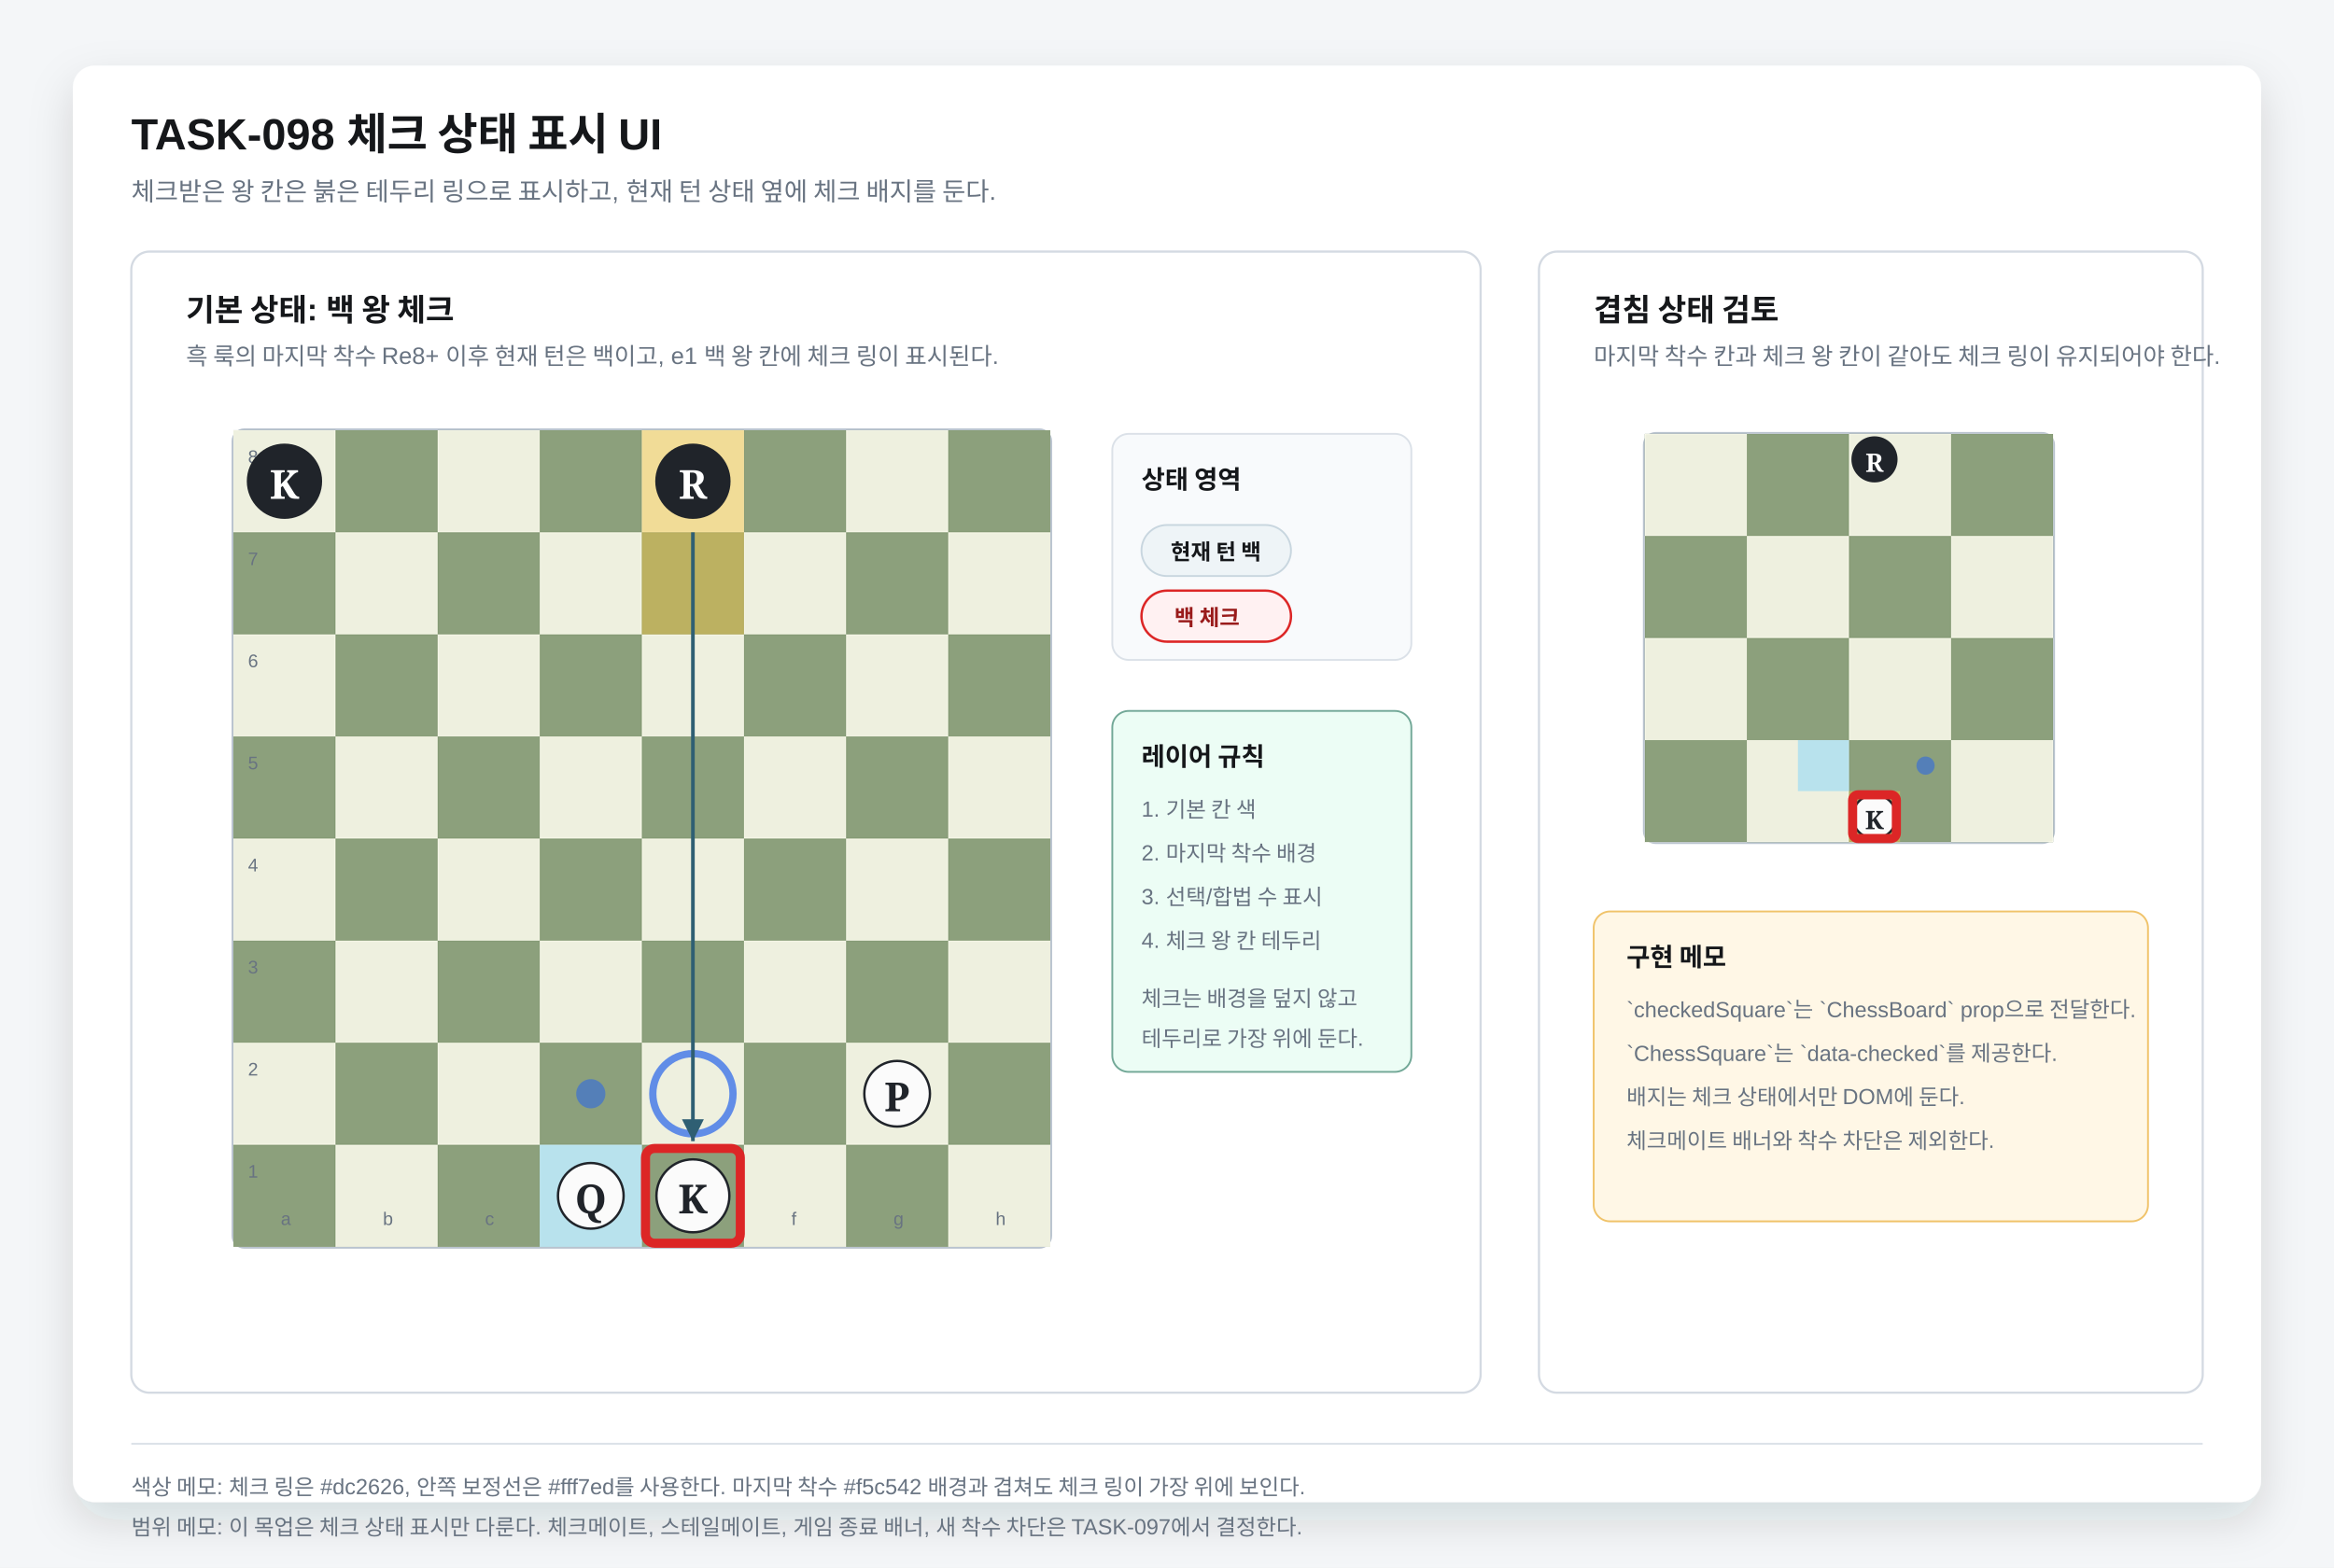
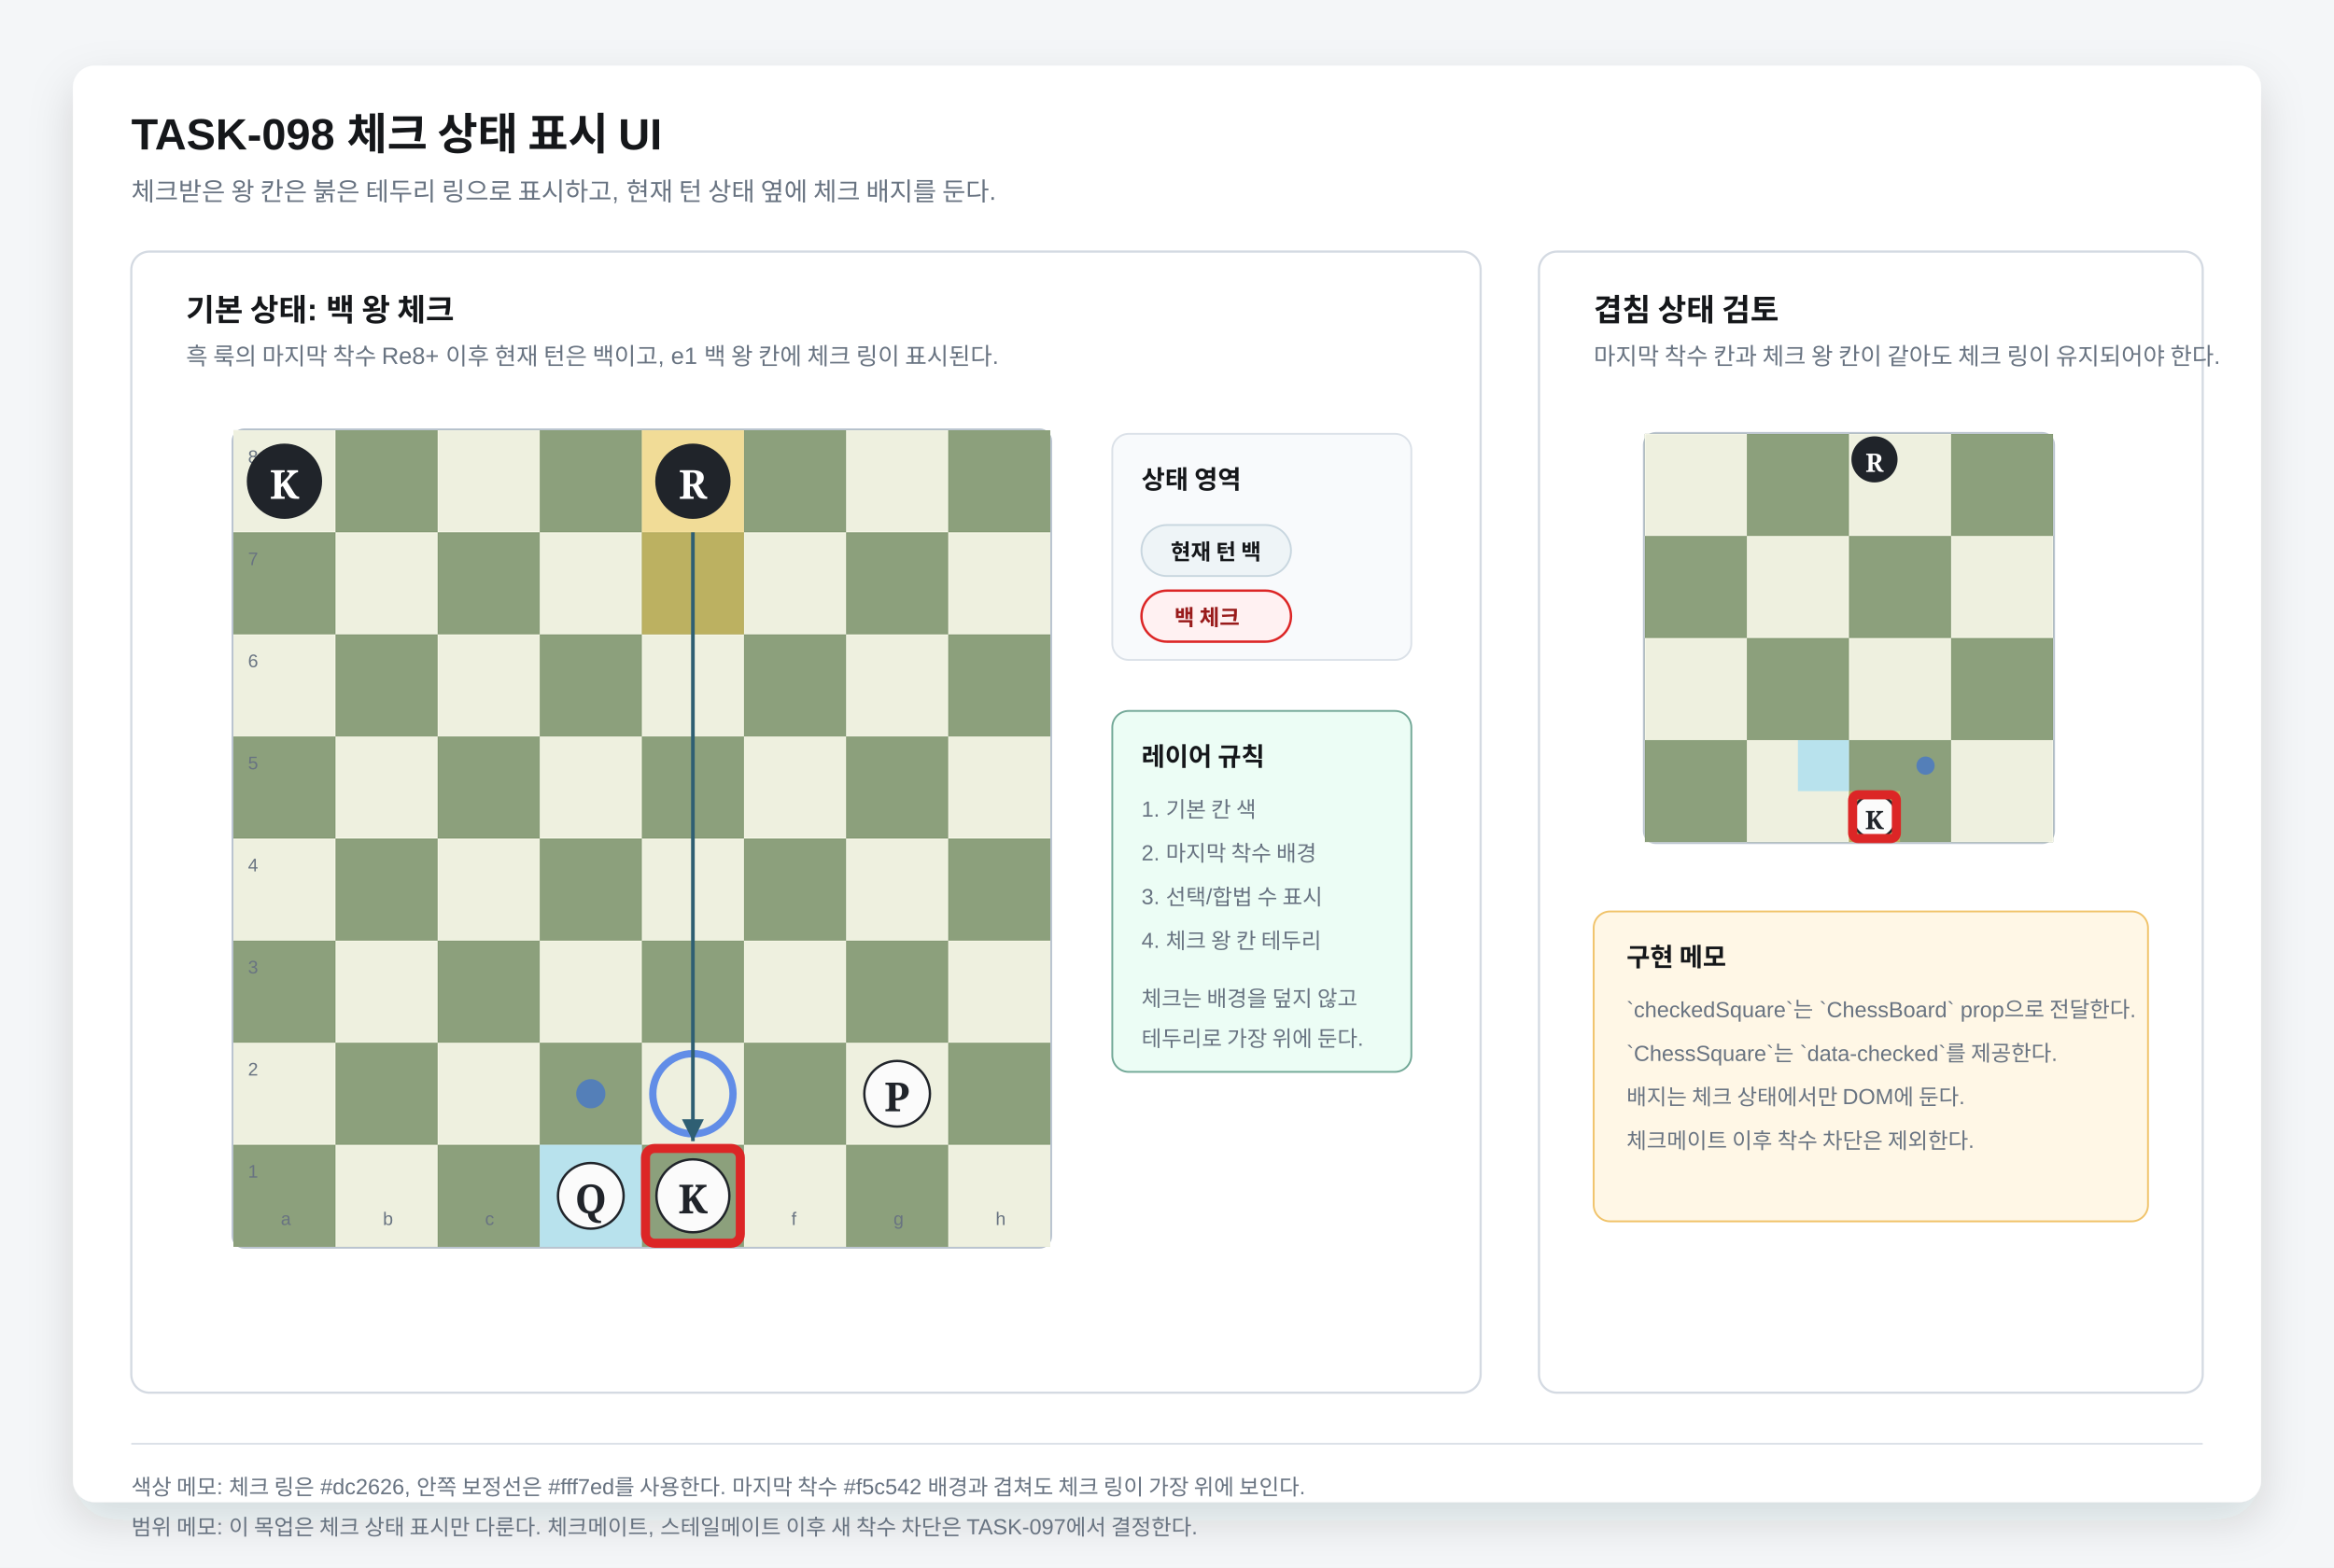
<svg xmlns="http://www.w3.org/2000/svg" width="1280" height="860" viewBox="0 0 1280 860" role="img" aria-labelledby="title desc">
  <defs>
    <style>
      .page { fill: #f4f6f8; }
      .surface { fill: #ffffff; }
      .panel { fill: #ffffff; stroke: #d4dae2; stroke-width: 1.2; }
      .subpanel { fill: #f8fafc; stroke: #dbe1e8; stroke-width: 1; }
      .line { stroke: #dbe1e8; stroke-width: 1; }
      .text { fill: #15171a; font-family: Arial, 'Noto Sans KR', sans-serif; }
      .muted { fill: #687381; font-family: Arial, 'Noto Sans KR', sans-serif; }
      .small { fill: #687381; font-family: Arial, 'Noto Sans KR', sans-serif; font-size: 12px; }
      .light-square { fill: #eef0df; }
      .dark-square { fill: #8ca07c; }
      .last-move { fill: #f5c542; opacity: 0.46; }
      .selected-square { fill: #7dd3fc; opacity: 0.48; }
      .legal-dot { fill: #2563eb; opacity: 0.54; }
      .capture-ring { fill: none; stroke: #2563eb; stroke-width: 4; opacity: 0.70; }
      .check-ring { fill: none; stroke: #dc2626; stroke-width: 5; }
      .check-inner { fill: none; stroke: #fff7ed; stroke-width: 2; opacity: 0.95; }
      .piece-light { fill: #fbfbfb; stroke: #20242a; stroke-width: 1.3; }
      .piece-dark { fill: #20242a; stroke: #20242a; stroke-width: 1.3; }
      .piece-label-light { fill: #20242a; font-family: Georgia, serif; font-weight: 700; }
      .piece-label-dark { fill: #ffffff; font-family: Georgia, serif; font-weight: 700; }
      .badge { fill: #fff1f2; stroke: #dc2626; stroke-width: 1.3; }
      .badge-text { fill: #991b1b; font-family: Arial, 'Noto Sans KR', sans-serif; font-weight: 700; }
      .turn-badge { fill: #eef4f7; stroke: #c8d6df; stroke-width: 1; }
      .note { fill: #fff7e6; stroke: #f0c36a; stroke-width: 1; }
      .ok { fill: #ecfdf5; stroke: #72a897; stroke-width: 1; }
      .arrow { fill: none; stroke: #2f5f73; stroke-width: 2; marker-end: url(#arrow-head); }
    </style>
    <filter id="soft-shadow" x="-14%" y="-14%" width="128%" height="128%">
      <feDropShadow dx="0" dy="10" stdDeviation="12" flood-color="#1f2937" flood-opacity="0.14" />
    </filter>
    <pattern id="board-pattern" width="112" height="112" patternUnits="userSpaceOnUse">
      <rect width="112" height="112" class="light-square" />
      <rect x="56" y="0" width="56" height="56" class="dark-square" />
      <rect x="0" y="56" width="56" height="56" class="dark-square" />
    </pattern>
    <marker id="arrow-head" markerWidth="8" markerHeight="8" refX="6" refY="3" orient="auto">
      <path d="M0,0 L6,3 L0,6 Z" fill="#2f5f73" />
    </marker>
  </defs>
  <rect width="1280" height="860" class="page" />
  <rect x="40" y="36" width="1200" height="788" rx="12" class="surface" filter="url(#soft-shadow)" />
  <text x="72" y="82" class="text" font-size="24" font-weight="700">TASK-098 체크 상태 표시 UI</text>
  <text x="72" y="110" class="muted" font-size="14">체크받은 왕 칸은 붉은 테두리 링으로 표시하고, 현재 턴 상태 옆에 체크 배지를 둔다.</text>
  <rect x="72" y="138" width="740" height="626" rx="10" class="panel" />
  <text x="102" y="176" class="text" font-size="17" font-weight="700">기본 상태: 백 왕 체크</text>
  <text x="102" y="200" class="muted" font-size="13">흑 룩의 마지막 착수 Re8+ 이후 현재 턴은 백이고, e1 백 왕 칸에 체크 링이 표시된다.</text>
  <g transform="translate(128 236)">
    <rect x="0" y="0" width="448" height="448" rx="6" fill="#ffffff" stroke="#b9c3cf" stroke-width="2" />
    <rect x="0" y="0" width="448" height="448" fill="url(#board-pattern)" />
    <rect x="224" y="56" width="56" height="56" class="last-move" />
    <rect x="224" y="0" width="56" height="56" class="last-move" />
    <rect x="168" y="392" width="56" height="56" class="selected-square" />
    <circle cx="196" cy="364" r="8" class="legal-dot" />
    <circle cx="252" cy="364" r="22" class="capture-ring" />
    <g class="muted" font-size="10">
      <text x="8" y="18">8</text>
      <text x="8" y="74">7</text>
      <text x="8" y="130">6</text>
      <text x="8" y="186">5</text>
      <text x="8" y="242">4</text>
      <text x="8" y="298">3</text>
      <text x="8" y="354">2</text>
      <text x="8" y="410">1</text>
      <text x="26" y="436">a</text>
      <text x="82" y="436">b</text>
      <text x="138" y="436">c</text>
      <text x="194" y="436">d</text>
      <text x="250" y="436">e</text>
      <text x="306" y="436">f</text>
      <text x="362" y="436">g</text>
      <text x="418" y="436">h</text>
    </g>
    <g font-size="22" text-anchor="middle" dominant-baseline="middle">
      <circle cx="252" cy="28" r="20" class="piece-dark" />
      <text x="252" y="30" class="piece-label-dark">R</text>
      <circle cx="28" cy="28" r="20" class="piece-dark" />
      <text x="28" y="30" class="piece-label-dark">K</text>
      <circle cx="252" cy="420" r="20" class="piece-light" />
      <text x="252" y="422" class="piece-label-light">K</text>
      <circle cx="196" cy="420" r="18" class="piece-light" />
      <text x="196" y="422" class="piece-label-light">Q</text>
      <circle cx="364" cy="364" r="18" class="piece-light" />
      <text x="364" y="366" class="piece-label-light">P</text>
    </g>
    <rect x="226" y="394" width="52" height="52" rx="5" class="check-inner" />
    <rect x="226" y="394" width="52" height="52" rx="5" class="check-ring" />
    <path d="M252 56 C252 150, 252 280, 252 390" class="arrow" />
  </g>
  <g transform="translate(610 238)">
    <rect x="0" y="0" width="164" height="124" rx="9" class="subpanel" />
    <text x="16" y="30" class="text" font-size="14" font-weight="700">상태 영역</text>
    <rect x="16" y="50" width="82" height="28" rx="14" class="turn-badge" />
    <text x="32" y="69" class="text" font-size="12" font-weight="700">현재 턴 백</text>
    <rect x="16" y="86" width="82" height="28" rx="14" class="badge" />
    <text x="34" y="105" class="badge-text" font-size="12">백 체크</text>
  </g>
  <g transform="translate(610 390)">
    <rect x="0" y="0" width="164" height="198" rx="9" class="ok" />
    <text x="16" y="30" class="text" font-size="14" font-weight="700">레이어 규칙</text>
    <text x="16" y="58" class="muted" font-size="12">1. 기본 칸 색</text>
    <text x="16" y="82" class="muted" font-size="12">2. 마지막 착수 배경</text>
    <text x="16" y="106" class="muted" font-size="12">3. 선택/합법 수 표시</text>
    <text x="16" y="130" class="muted" font-size="12">4. 체크 왕 칸 테두리</text>
    <text x="16" y="162" class="muted" font-size="12">체크는 배경을 덮지 않고</text>
    <text x="16" y="184" class="muted" font-size="12">테두리로 가장 위에 둔다.</text>
  </g>
  <rect x="844" y="138" width="364" height="626" rx="10" class="panel" />
  <text x="874" y="176" class="text" font-size="17" font-weight="700">겹침 상태 검토</text>
  <text x="874" y="200" class="muted" font-size="13">마지막 착수 칸과 체크 왕 칸이 같아도 체크 링이 유지되어야 한다.</text>
  <g transform="translate(902 238)">
    <rect x="0" y="0" width="224" height="224" rx="6" fill="#ffffff" stroke="#b9c3cf" stroke-width="2" />
    <rect x="0" y="0" width="224" height="224" fill="url(#board-pattern)" />
    <rect x="112" y="196" width="28" height="28" class="last-move" />
    <rect x="84" y="168" width="28" height="28" class="selected-square" />
    <circle cx="154" cy="182" r="5" class="legal-dot" />
    <g font-size="14" text-anchor="middle" dominant-baseline="middle">
      <circle cx="126" cy="210" r="12" class="piece-light" />
      <text x="126" y="212" class="piece-label-light">K</text>
      <circle cx="126" cy="14" r="12" class="piece-dark" />
      <text x="126" y="16" class="piece-label-dark">R</text>
    </g>
    <rect x="114" y="198" width="24" height="24" rx="3" class="check-inner" />
    <rect x="114" y="198" width="24" height="24" rx="3" class="check-ring" />
  </g>
  <g transform="translate(874 500)">
    <rect x="0" y="0" width="304" height="170" rx="9" class="note" />
    <text x="18" y="30" class="text" font-size="14" font-weight="700">구현 메모</text>
    <text x="18" y="58" class="muted" font-size="12">`checkedSquare`는 `ChessBoard` prop으로 전달한다.</text>
    <text x="18" y="82" class="muted" font-size="12">`ChessSquare`는 `data-checked`를 제공한다.</text>
    <text x="18" y="106" class="muted" font-size="12">배지는 체크 상태에서만 DOM에 둔다.</text>
-     <text x="18" y="130" class="muted" font-size="12">체크메이트 배너와 착수 차단은 제외한다.</text>
+     <text x="18" y="130" class="muted" font-size="12">체크메이트 이후 착수 차단은 제외한다.</text>
  </g>
  <line x1="72" y1="792" x2="1208" y2="792" class="line" />
  <text x="72" y="820" class="small">색상 메모: 체크 링은 #dc2626, 안쪽 보정선은 #fff7ed를 사용한다. 마지막 착수 #f5c542 배경과 겹쳐도 체크 링이 가장 위에 보인다.</text>
-   <text x="72" y="842" class="small">범위 메모: 이 목업은 체크 상태 표시만 다룬다. 체크메이트, 스테일메이트, 게임 종료 배너, 새 착수 차단은 TASK-097에서 결정한다.</text>
+   <text x="72" y="842" class="small">범위 메모: 이 목업은 체크 상태 표시만 다룬다. 체크메이트, 스테일메이트 이후 새 착수 차단은 TASK-097에서 결정한다.</text>
</svg>
